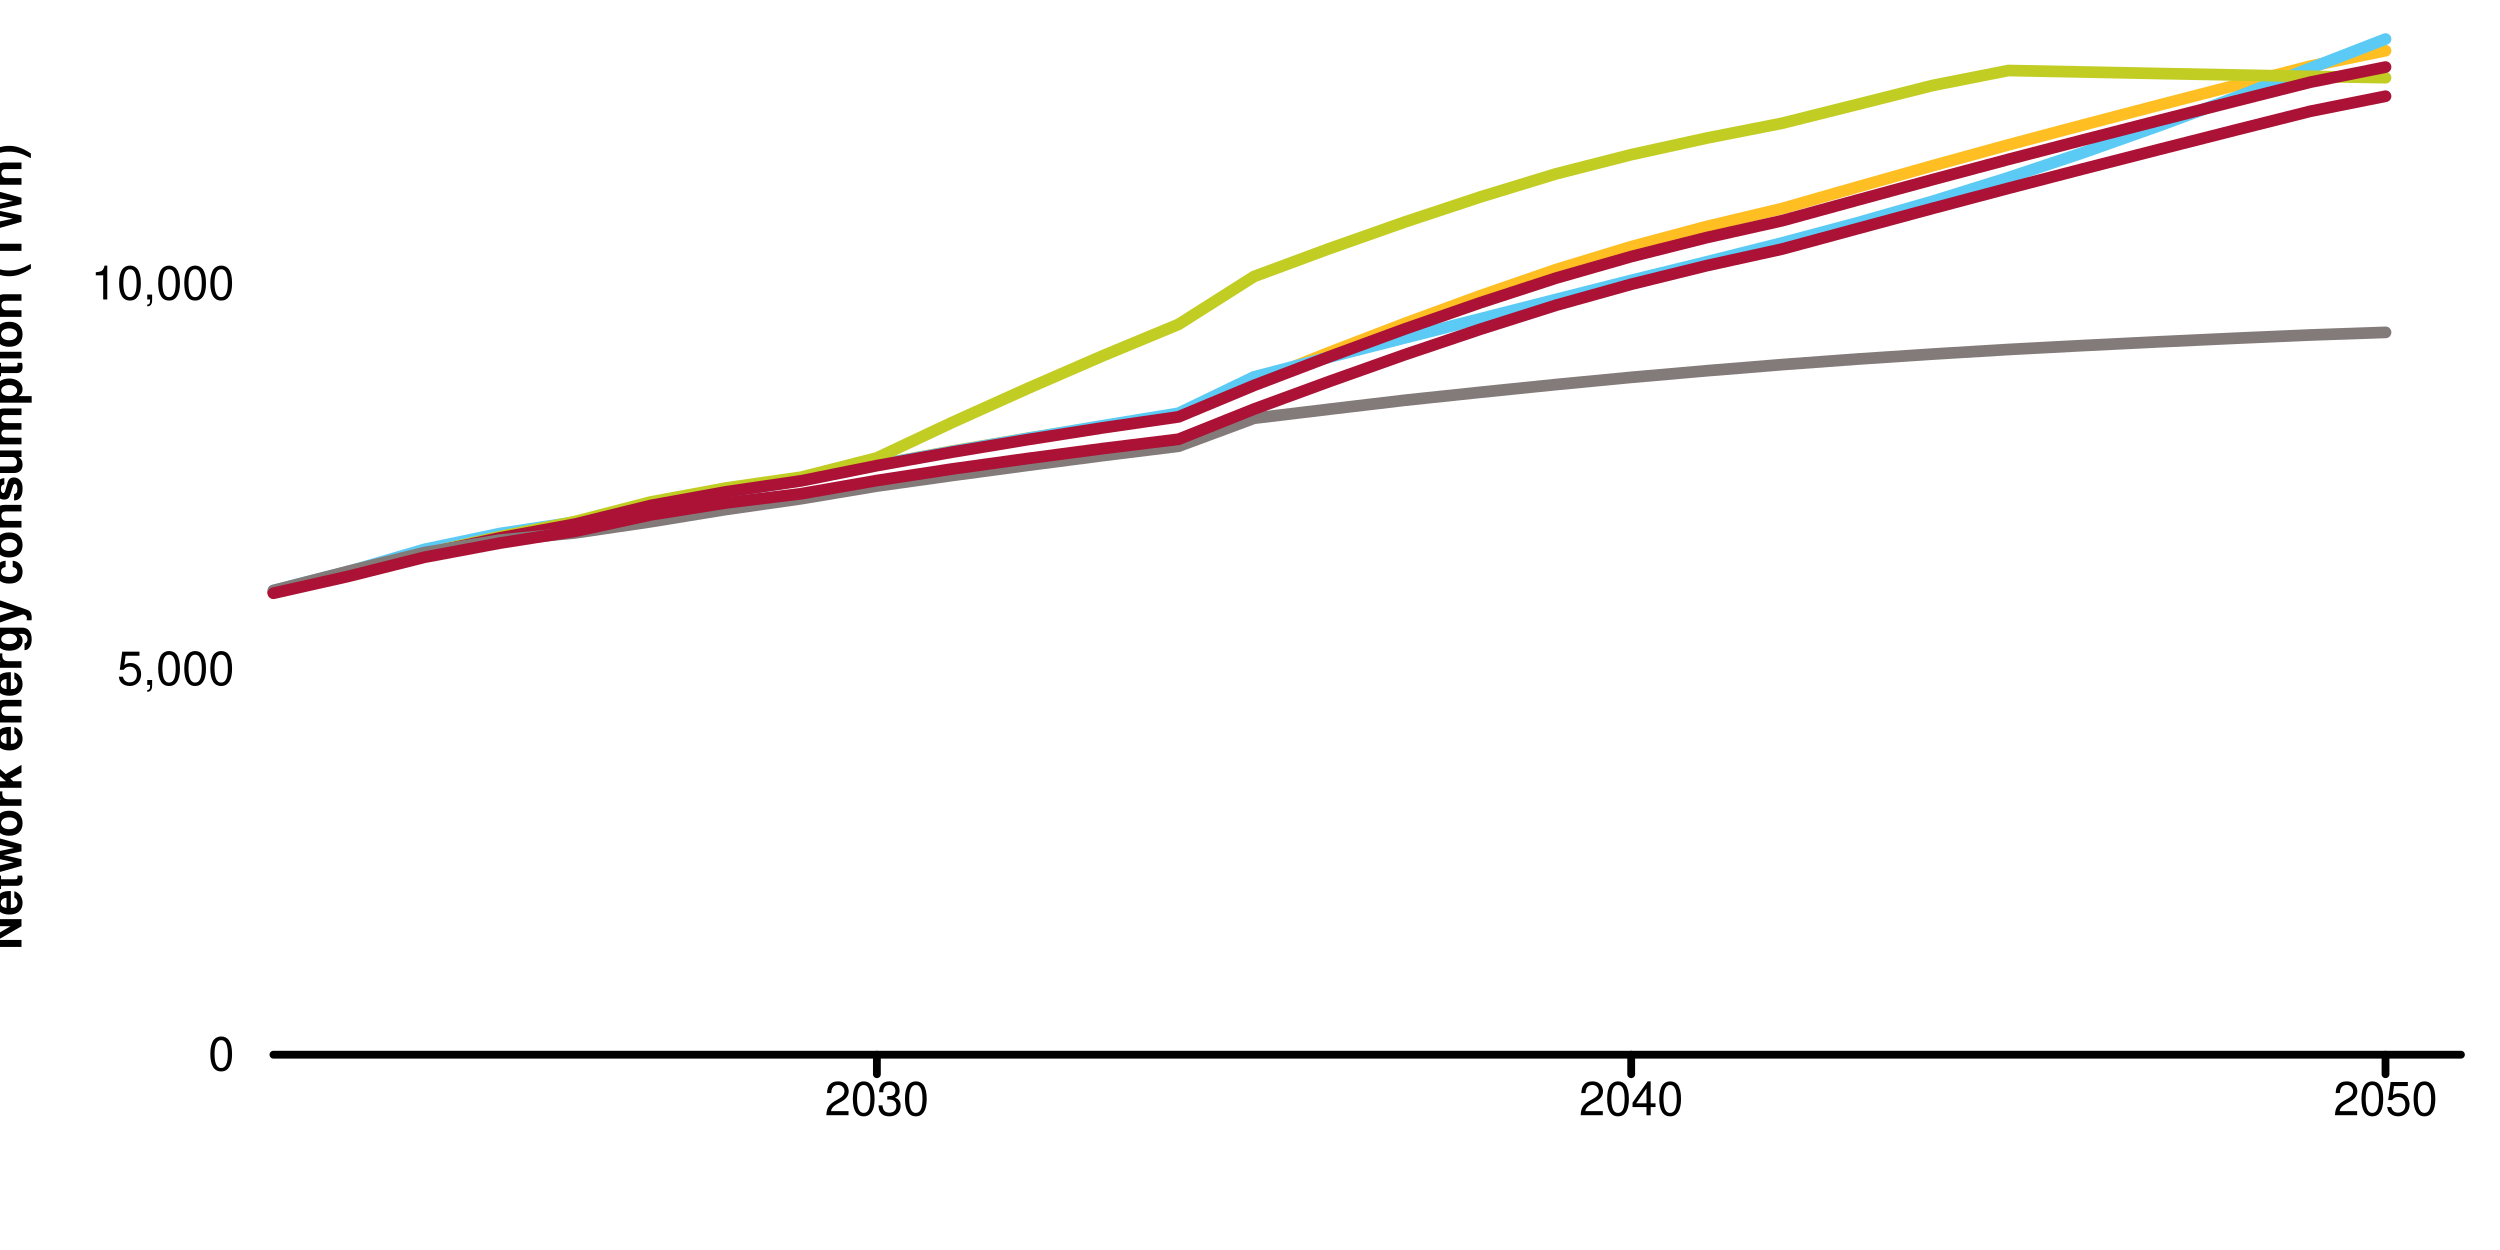
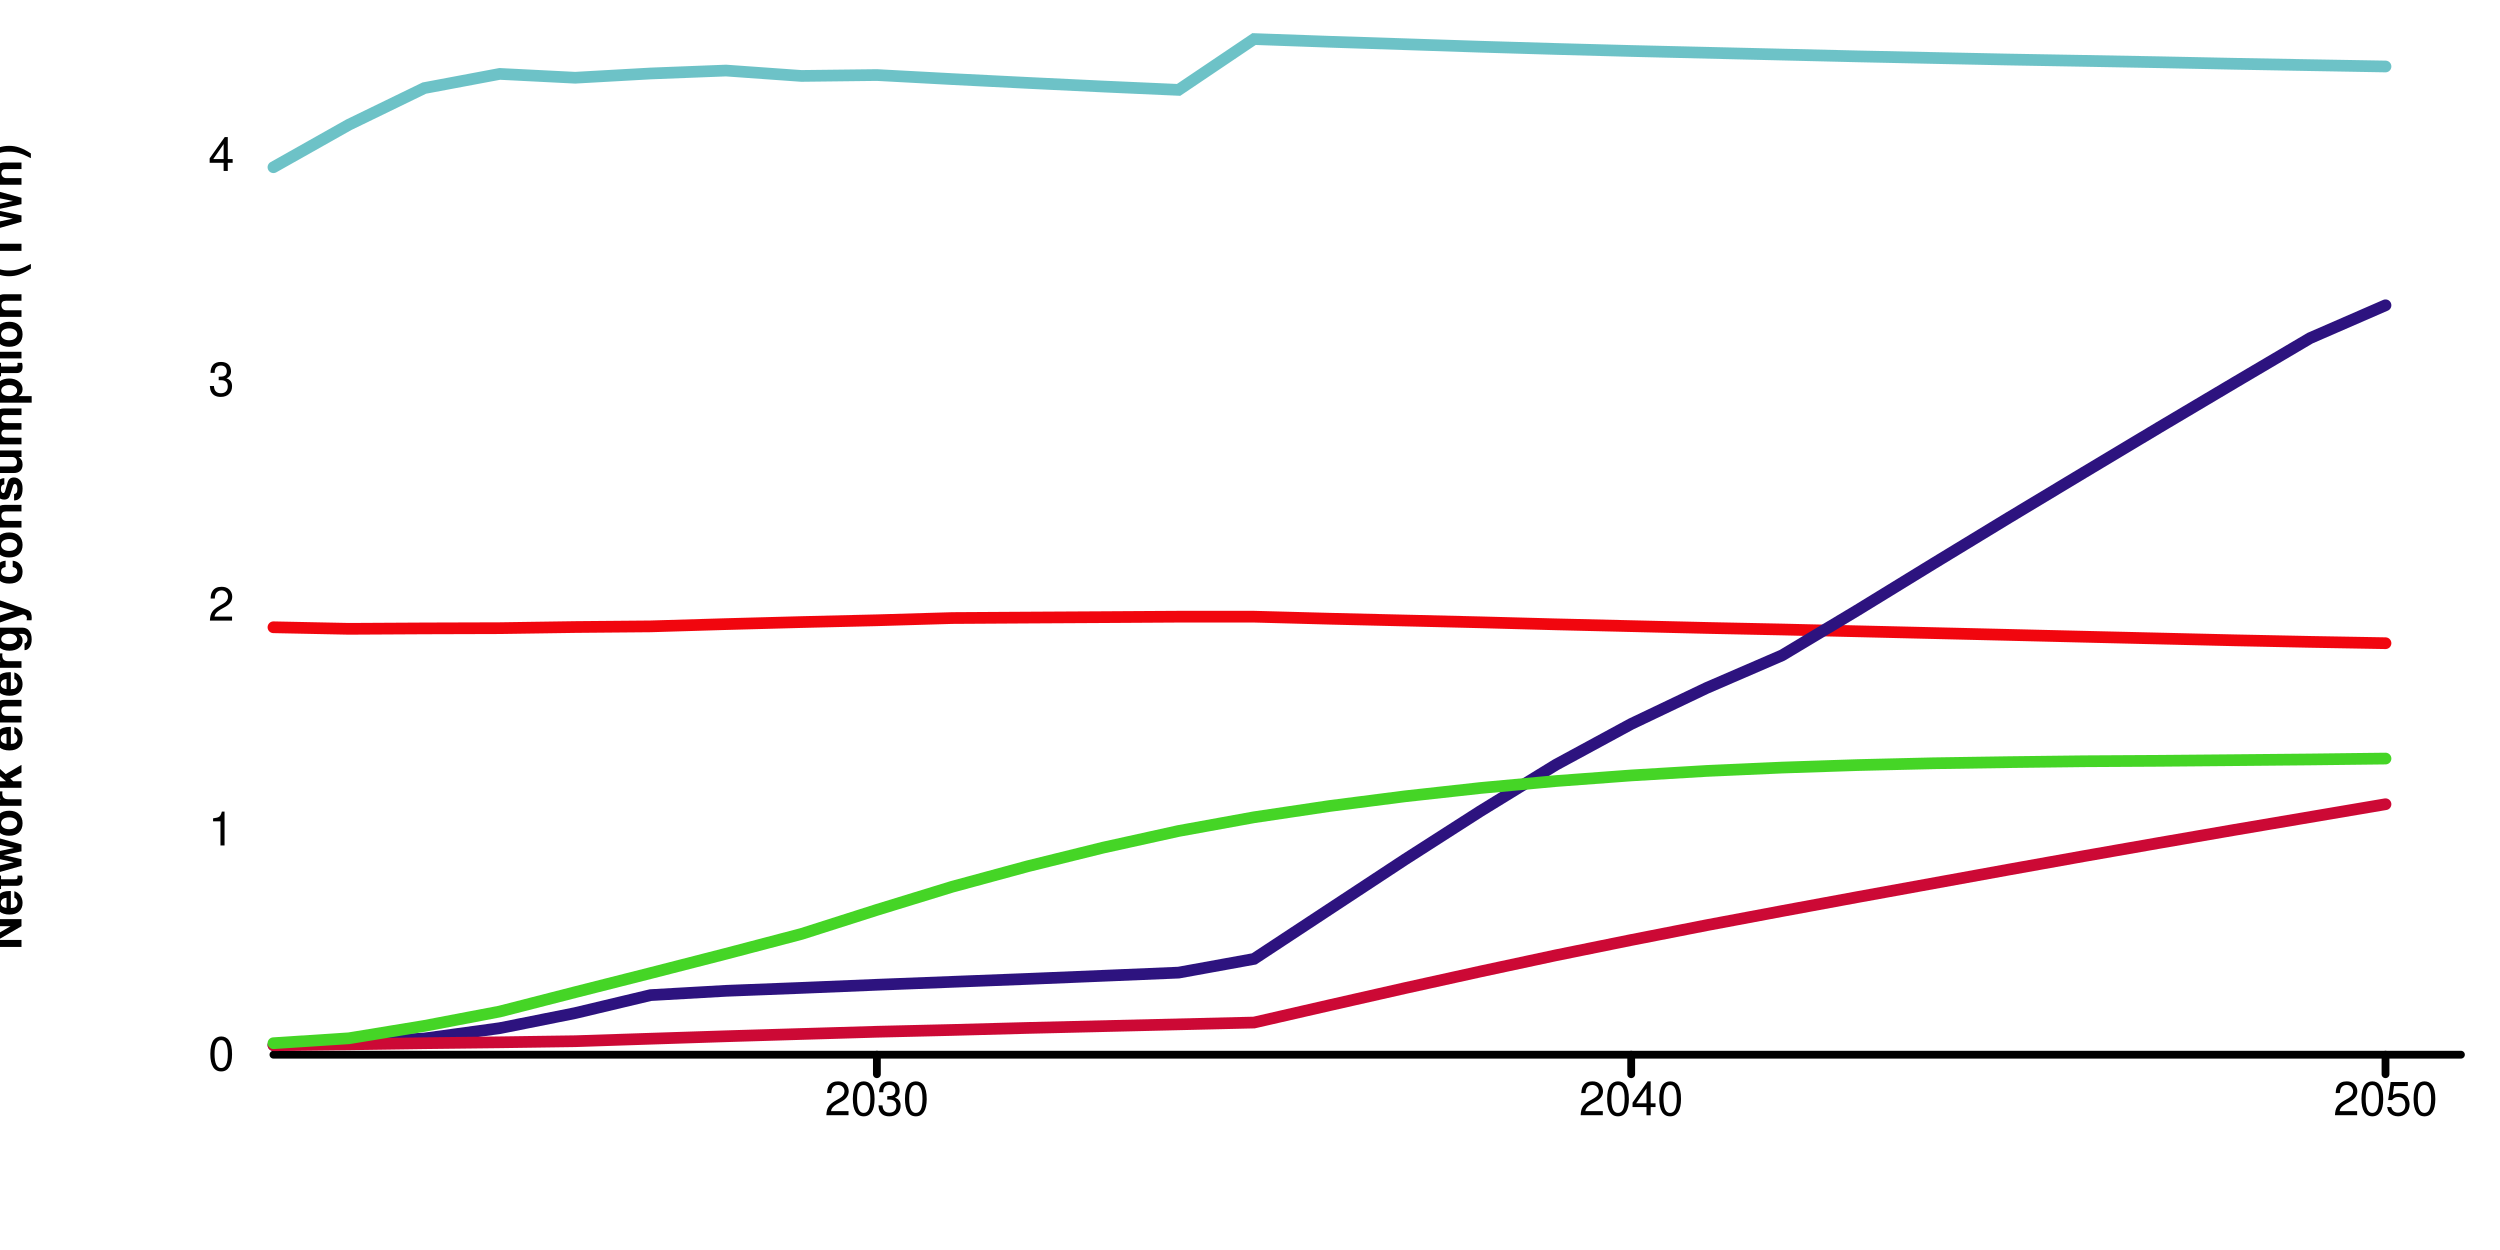
<svg xmlns="http://www.w3.org/2000/svg" width="640" height="320" viewBox="0 0 640 320" style="overflow:display" preserveAspectRatio="xMinYMin meet" overflow="visible">
  <defs>
    <style>
	.data-series path.line { fill-opacity: 0; }
	.data-series path.line.dotted { stroke-dasharray: 12 20 }
	.data-series circle { display: none; }
	.data-series:hover path.line, .data-series.on path.line { stroke-width: 5; }
	.data-series:hover circle, .data-series.on circle { display: inline; }
	.data-series circle:hover, .data-series circle.on { r: 6px!important; fill: black; }
	.grid { font-family: "Helvetica Neue",Helvetica,Arial,"Lucida Grande",sans-serif; }
	.grid line { stroke: rgb(0,0,0); stroke-width: 2; stroke-linecap: round; }
	.grid.grid-x text { text-anchor: middle; dominant-baseline: hanging; transform: translateY(10px); }
	.grid.grid-y text { text-anchor: end; dominant-baseline: middle; transform: translateX(-10px); }
	</style>
  </defs>
  <g class="grid grid-y">
    <line x1="70" y1="270" x2="630" y2="270" data-left="70" />
    <text x="70" y="270" text-anchor="end">0</text>
-     <text x="70" y="171.33" text-anchor="end">5,000</text>
-     <text x="70" y="72.659" text-anchor="end">10,000</text>
+     <text x="70" y="212.44" text-anchor="end">1</text>
+     <text x="70" y="154.879" text-anchor="end">2</text>
+     <text x="70" y="97.319" text-anchor="end">3</text>
+     <text x="70" y="39.759" text-anchor="end">4</text>
    <text style="text-anchor:middle;dominant-baseline:hanging;font-weight:bold;transform: translateY(140px) rotate(-90deg);">Network energy consumption (TWh)</text>
  </g>
  <g class="grid grid-x">
    <line class="tick" x1="224.483" y1="270" x2="224.483" y2="275" />
    <text x="224.483" y="270" text-anchor="middle">2030</text>
    <line class="tick" x1="417.586" y1="270" x2="417.586" y2="275" />
    <text x="417.586" y="270" text-anchor="middle">2040</text>
    <line class="tick" x1="610.69" y1="270" x2="610.69" y2="275" />
    <text x="610.69" y="270" text-anchor="middle">2050</text>
    <text style="text-anchor:middle;dominant-baseline:hanging;font-weight:bold;transform: translateY(140px) rotate(-90deg);" />
  </g>
-   <g data-scenario="consumer-transformation" class="data-series">
-     <path d="M 70.00,151.68L 89.31,147.02L 108.62,141.74L 127.93,137.55L 147.24,134.00L 166.55,129.29L 185.86,125.75L 205.17,122.95L 224.48,119.02L 243.79,115.46L 263.10,112.20L 282.41,109.11L 301.72,106.16L 321.03,97.88L 340.34,90.21L 359.66,82.78L 378.97,75.70L 398.28,69.03L 417.59,63.14L 436.90,57.98L 456.21,53.38L 475.52,47.86L 494.83,42.40L 514.14,37.08L 533.45,31.95L 552.76,26.89L 572.07,21.90L 591.38,16.94L 610.69,12.98" id="Consumer Transformation" class="line" stroke="#FFBF22" stroke-width="3" stroke-linecap="round" />
-     <circle cx="70.00" cy="151.68" data-y="5995.712559" data-x="2022" r="4" fill="#FFBF22" />
-     <circle cx="89.31" cy="147.02" data-y="6231.897847" data-x="2023" r="4" fill="#FFBF22" />
-     <circle cx="108.62" cy="141.74" data-y="6499.512521" data-x="2024" r="4" fill="#FFBF22" />
-     <circle cx="127.93" cy="137.55" data-y="6711.526093" data-x="2025" r="4" fill="#FFBF22" />
-     <circle cx="147.24" cy="134.00" data-y="6891.562474" data-x="2026" r="4" fill="#FFBF22" />
-     <circle cx="166.55" cy="129.29" data-y="7130.193904" data-x="2027" r="4" fill="#FFBF22" />
-     <circle cx="185.86" cy="125.75" data-y="7309.759074" data-x="2028" r="4" fill="#FFBF22" />
-     <circle cx="205.17" cy="122.95" data-y="7451.406292" data-x="2029" r="4" fill="#FFBF22" />
-     <circle cx="224.48" cy="119.02" data-y="7650.910626" data-x="2030" r="4" fill="#FFBF22" />
-     <circle cx="243.79" cy="115.46" data-y="7831.09897" data-x="2031" r="4" fill="#FFBF22" />
-     <circle cx="263.10" cy="112.20" data-y="7996.184655" data-x="2032" r="4" fill="#FFBF22" />
-     <circle cx="282.41" cy="109.11" data-y="8153.15143" data-x="2033" r="4" fill="#FFBF22" />
-     <circle cx="301.72" cy="106.16" data-y="8302.381687" data-x="2034" r="4" fill="#FFBF22" />
-     <circle cx="321.03" cy="97.88" data-y="8722.192824" data-x="2035" r="4" fill="#FFBF22" />
-     <circle cx="340.34" cy="90.21" data-y="9110.719048" data-x="2036" r="4" fill="#FFBF22" />
-     <circle cx="359.66" cy="82.78" data-y="9487.388771" data-x="2037" r="4" fill="#FFBF22" />
-     <circle cx="378.97" cy="75.70" data-y="9845.89915" data-x="2038" r="4" fill="#FFBF22" />
-     <circle cx="398.28" cy="69.03" data-y="10183.8288" data-x="2039" r="4" fill="#FFBF22" />
-     <circle cx="417.59" cy="63.14" data-y="10482.25698" data-x="2040" r="4" fill="#FFBF22" />
-     <circle cx="436.90" cy="57.98" data-y="10744.06309" data-x="2041" r="4" fill="#FFBF22" />
-     <circle cx="456.21" cy="53.38" data-y="10977.08038" data-x="2042" r="4" fill="#FFBF22" />
-     <circle cx="475.52" cy="47.86" data-y="11256.77734" data-x="2043" r="4" fill="#FFBF22" />
-     <circle cx="494.83" cy="42.40" data-y="11533.48964" data-x="2044" r="4" fill="#FFBF22" />
-     <circle cx="514.14" cy="37.08" data-y="11803.1248" data-x="2045" r="4" fill="#FFBF22" />
-     <circle cx="533.45" cy="31.95" data-y="12063.01837" data-x="2046" r="4" fill="#FFBF22" />
-     <circle cx="552.76" cy="26.89" data-y="12319.05521" data-x="2047" r="4" fill="#FFBF22" />
-     <circle cx="572.07" cy="21.90" data-y="12572.39372" data-x="2048" r="4" fill="#FFBF22" />
-     <circle cx="591.38" cy="16.94" data-y="12823.54179" data-x="2049" r="4" fill="#FFBF22" />
-     <circle cx="610.69" cy="12.98" data-y="13024.31081" data-x="2050" r="4" fill="#FFBF22" />
+   <g data-scenario="domestic" class="data-series">
+     <path d="M 70.00,160.58L 89.31,160.98L 108.62,160.87L 127.93,160.81L 147.24,160.52L 166.55,160.35L 185.86,159.77L 205.17,159.25L 224.48,158.79L 243.79,158.22L 263.10,158.10L 282.41,157.99L 301.72,157.87L 321.03,157.87L 340.34,158.39L 359.66,158.85L 378.97,159.31L 398.28,159.83L 417.59,160.29L 436.90,160.75L 456.21,161.15L 475.52,161.61L 494.83,162.07L 514.14,162.53L 533.45,163.00L 552.76,163.46L 572.07,163.92L 591.38,164.32L 610.69,164.66" id="Domestic" class="line" stroke="#F1060E" stroke-width="3" stroke-linecap="round" />
+     <circle cx="70.00" cy="160.58" data-y="1.901" data-x="2022" r="4" fill="#F1060E" />
+     <circle cx="89.31" cy="160.98" data-y="1.894" data-x="2023" r="4" fill="#F1060E" />
+     <circle cx="108.62" cy="160.87" data-y="1.896" data-x="2024" r="4" fill="#F1060E" />
+     <circle cx="127.93" cy="160.81" data-y="1.897" data-x="2025" r="4" fill="#F1060E" />
+     <circle cx="147.24" cy="160.52" data-y="1.902" data-x="2026" r="4" fill="#F1060E" />
+     <circle cx="166.55" cy="160.35" data-y="1.905" data-x="2027" r="4" fill="#F1060E" />
+     <circle cx="185.86" cy="159.77" data-y="1.915" data-x="2028" r="4" fill="#F1060E" />
+     <circle cx="205.17" cy="159.25" data-y="1.924" data-x="2029" r="4" fill="#F1060E" />
+     <circle cx="224.48" cy="158.79" data-y="1.932" data-x="2030" r="4" fill="#F1060E" />
+     <circle cx="243.79" cy="158.22" data-y="1.942" data-x="2031" r="4" fill="#F1060E" />
+     <circle cx="263.10" cy="158.10" data-y="1.944" data-x="2032" r="4" fill="#F1060E" />
+     <circle cx="282.41" cy="157.99" data-y="1.946" data-x="2033" r="4" fill="#F1060E" />
+     <circle cx="301.72" cy="157.87" data-y="1.948" data-x="2034" r="4" fill="#F1060E" />
+     <circle cx="321.03" cy="157.87" data-y="1.948" data-x="2035" r="4" fill="#F1060E" />
+     <circle cx="340.34" cy="158.39" data-y="1.939" data-x="2036" r="4" fill="#F1060E" />
+     <circle cx="359.66" cy="158.85" data-y="1.931" data-x="2037" r="4" fill="#F1060E" />
+     <circle cx="378.97" cy="159.31" data-y="1.923" data-x="2038" r="4" fill="#F1060E" />
+     <circle cx="398.28" cy="159.83" data-y="1.914" data-x="2039" r="4" fill="#F1060E" />
+     <circle cx="417.59" cy="160.29" data-y="1.906" data-x="2040" r="4" fill="#F1060E" />
+     <circle cx="436.90" cy="160.75" data-y="1.898" data-x="2041" r="4" fill="#F1060E" />
+     <circle cx="456.21" cy="161.15" data-y="1.891" data-x="2042" r="4" fill="#F1060E" />
+     <circle cx="475.52" cy="161.61" data-y="1.883" data-x="2043" r="4" fill="#F1060E" />
+     <circle cx="494.83" cy="162.07" data-y="1.875" data-x="2044" r="4" fill="#F1060E" />
+     <circle cx="514.14" cy="162.53" data-y="1.867" data-x="2045" r="4" fill="#F1060E" />
+     <circle cx="533.45" cy="163.00" data-y="1.859" data-x="2046" r="4" fill="#F1060E" />
+     <circle cx="552.76" cy="163.46" data-y="1.851" data-x="2047" r="4" fill="#F1060E" />
+     <circle cx="572.07" cy="163.92" data-y="1.843" data-x="2048" r="4" fill="#F1060E" />
+     <circle cx="591.38" cy="164.32" data-y="1.836" data-x="2049" r="4" fill="#F1060E" />
+     <circle cx="610.69" cy="164.66" data-y="1.830" data-x="2050" r="4" fill="#F1060E" />
  </g>
-   <g data-scenario="system-transformation" class="data-series">
-     <path d="M 70.00,151.17L 89.31,146.29L 108.62,140.64L 127.93,136.58L 147.24,133.64L 166.55,129.81L 185.86,126.07L 205.17,122.93L 224.48,119.02L 243.79,115.55L 263.10,112.21L 282.41,108.96L 301.72,105.78L 321.03,96.48L 340.34,91.42L 359.66,86.49L 378.97,81.59L 398.28,76.66L 417.59,71.77L 436.90,67.03L 456.21,62.18L 475.52,57.03L 494.83,51.50L 514.14,45.48L 533.45,39.02L 552.76,32.18L 572.07,25.02L 591.38,17.48L 610.69,10.00" id="System Transformation" class="line" stroke="#5BCBF5" stroke-width="3" stroke-linecap="round" />
-     <circle cx="70.00" cy="151.17" data-y="6021.497055" data-x="2022" r="4" fill="#5BCBF5" />
-     <circle cx="89.31" cy="146.29" data-y="6268.849153" data-x="2023" r="4" fill="#5BCBF5" />
-     <circle cx="108.62" cy="140.64" data-y="6555.100224" data-x="2024" r="4" fill="#5BCBF5" />
-     <circle cx="127.93" cy="136.58" data-y="6760.646909" data-x="2025" r="4" fill="#5BCBF5" />
-     <circle cx="147.24" cy="133.64" data-y="6909.930106" data-x="2026" r="4" fill="#5BCBF5" />
-     <circle cx="166.55" cy="129.81" data-y="7103.895986" data-x="2027" r="4" fill="#5BCBF5" />
-     <circle cx="185.86" cy="126.07" data-y="7293.259839" data-x="2028" r="4" fill="#5BCBF5" />
-     <circle cx="205.17" cy="122.93" data-y="7452.669477" data-x="2029" r="4" fill="#5BCBF5" />
-     <circle cx="224.48" cy="119.02" data-y="7650.820764" data-x="2030" r="4" fill="#5BCBF5" />
-     <circle cx="243.79" cy="115.55" data-y="7826.761395" data-x="2031" r="4" fill="#5BCBF5" />
-     <circle cx="263.10" cy="112.21" data-y="7995.787189" data-x="2032" r="4" fill="#5BCBF5" />
-     <circle cx="282.41" cy="108.96" data-y="8160.513242" data-x="2033" r="4" fill="#5BCBF5" />
-     <circle cx="301.72" cy="105.78" data-y="8321.669756" data-x="2034" r="4" fill="#5BCBF5" />
-     <circle cx="321.03" cy="96.48" data-y="8792.788657" data-x="2035" r="4" fill="#5BCBF5" />
-     <circle cx="340.34" cy="91.42" data-y="9049.113617" data-x="2036" r="4" fill="#5BCBF5" />
-     <circle cx="359.66" cy="86.49" data-y="9299.074447" data-x="2037" r="4" fill="#5BCBF5" />
-     <circle cx="378.97" cy="81.59" data-y="9547.625773" data-x="2038" r="4" fill="#5BCBF5" />
-     <circle cx="398.28" cy="76.66" data-y="9797.27353" data-x="2039" r="4" fill="#5BCBF5" />
-     <circle cx="417.59" cy="71.77" data-y="10044.95934" data-x="2040" r="4" fill="#5BCBF5" />
-     <circle cx="436.90" cy="67.03" data-y="10285.23721" data-x="2041" r="4" fill="#5BCBF5" />
-     <circle cx="456.21" cy="62.18" data-y="10531.18934" data-x="2042" r="4" fill="#5BCBF5" />
-     <circle cx="475.52" cy="57.03" data-y="10791.74396" data-x="2043" r="4" fill="#5BCBF5" />
-     <circle cx="494.83" cy="51.50" data-y="11072.05218" data-x="2044" r="4" fill="#5BCBF5" />
-     <circle cx="514.14" cy="45.48" data-y="11377.46327" data-x="2045" r="4" fill="#5BCBF5" />
-     <circle cx="533.45" cy="39.02" data-y="11704.49413" data-x="2046" r="4" fill="#5BCBF5" />
-     <circle cx="552.76" cy="32.18" data-y="12051.0731" data-x="2047" r="4" fill="#5BCBF5" />
-     <circle cx="572.07" cy="25.02" data-y="12414.03982" data-x="2048" r="4" fill="#5BCBF5" />
-     <circle cx="591.38" cy="17.48" data-y="12796.33046" data-x="2049" r="4" fill="#5BCBF5" />
-     <circle cx="610.69" cy="10.00" data-y="13175.17392" data-x="2050" r="4" fill="#5BCBF5" />
+   <g data-scenario="i-and-c" class="data-series">
+     <path d="M 70.00,42.81L 89.31,31.93L 108.62,22.55L 127.93,18.92L 147.24,19.90L 166.55,18.81L 185.86,18.06L 205.17,19.44L 224.48,19.21L 243.79,20.25L 263.10,21.22L 282.41,22.15L 301.72,23.01L 321.03,10.00L 340.34,10.69L 359.66,11.32L 378.97,11.96L 398.28,12.53L 417.59,13.05L 436.90,13.51L 456.21,13.97L 475.52,14.43L 494.83,14.84L 514.14,15.24L 533.45,15.58L 552.76,15.93L 572.07,16.33L 591.38,16.68L 610.69,17.02" id="I &amp; C" class="line" stroke="#6DC2C7" stroke-width="3" stroke-linecap="round" />
+     <circle cx="70.00" cy="42.81" data-y="3.947" data-x="2022" r="4" fill="#6DC2C7" />
+     <circle cx="89.31" cy="31.93" data-y="4.136" data-x="2023" r="4" fill="#6DC2C7" />
+     <circle cx="108.62" cy="22.55" data-y="4.299" data-x="2024" r="4" fill="#6DC2C7" />
+     <circle cx="127.93" cy="18.92" data-y="4.362" data-x="2025" r="4" fill="#6DC2C7" />
+     <circle cx="147.24" cy="19.90" data-y="4.345" data-x="2026" r="4" fill="#6DC2C7" />
+     <circle cx="166.55" cy="18.81" data-y="4.364" data-x="2027" r="4" fill="#6DC2C7" />
+     <circle cx="185.86" cy="18.06" data-y="4.377" data-x="2028" r="4" fill="#6DC2C7" />
+     <circle cx="205.17" cy="19.44" data-y="4.353" data-x="2029" r="4" fill="#6DC2C7" />
+     <circle cx="224.48" cy="19.21" data-y="4.357" data-x="2030" r="4" fill="#6DC2C7" />
+     <circle cx="243.79" cy="20.25" data-y="4.339" data-x="2031" r="4" fill="#6DC2C7" />
+     <circle cx="263.10" cy="21.22" data-y="4.322" data-x="2032" r="4" fill="#6DC2C7" />
+     <circle cx="282.41" cy="22.15" data-y="4.306" data-x="2033" r="4" fill="#6DC2C7" />
+     <circle cx="301.72" cy="23.01" data-y="4.291" data-x="2034" r="4" fill="#6DC2C7" />
+     <circle cx="321.03" cy="10.00" data-y="4.517" data-x="2035" r="4" fill="#6DC2C7" />
+     <circle cx="340.34" cy="10.69" data-y="4.505" data-x="2036" r="4" fill="#6DC2C7" />
+     <circle cx="359.66" cy="11.32" data-y="4.494" data-x="2037" r="4" fill="#6DC2C7" />
+     <circle cx="378.97" cy="11.96" data-y="4.483" data-x="2038" r="4" fill="#6DC2C7" />
+     <circle cx="398.28" cy="12.53" data-y="4.473" data-x="2039" r="4" fill="#6DC2C7" />
+     <circle cx="417.59" cy="13.05" data-y="4.464" data-x="2040" r="4" fill="#6DC2C7" />
+     <circle cx="436.90" cy="13.51" data-y="4.456" data-x="2041" r="4" fill="#6DC2C7" />
+     <circle cx="456.21" cy="13.97" data-y="4.448" data-x="2042" r="4" fill="#6DC2C7" />
+     <circle cx="475.52" cy="14.43" data-y="4.440" data-x="2043" r="4" fill="#6DC2C7" />
+     <circle cx="494.83" cy="14.84" data-y="4.433" data-x="2044" r="4" fill="#6DC2C7" />
+     <circle cx="514.14" cy="15.24" data-y="4.426" data-x="2045" r="4" fill="#6DC2C7" />
+     <circle cx="533.45" cy="15.58" data-y="4.420" data-x="2046" r="4" fill="#6DC2C7" />
+     <circle cx="552.76" cy="15.93" data-y="4.414" data-x="2047" r="4" fill="#6DC2C7" />
+     <circle cx="572.07" cy="16.33" data-y="4.407" data-x="2048" r="4" fill="#6DC2C7" />
+     <circle cx="591.38" cy="16.68" data-y="4.401" data-x="2049" r="4" fill="#6DC2C7" />
+     <circle cx="610.69" cy="17.02" data-y="4.395" data-x="2050" r="4" fill="#6DC2C7" />
  </g>
-   <g data-scenario="leading-the-way" class="data-series">
-     <path d="M 70.00,151.68L 89.31,147.04L 108.62,141.75L 127.93,137.38L 147.24,133.50L 166.55,128.51L 185.86,124.92L 205.17,122.14L 224.48,117.22L 243.79,108.13L 263.10,99.43L 282.41,91.04L 301.72,83.03L 321.03,70.78L 340.34,63.63L 359.66,56.82L 378.97,50.42L 398.28,44.52L 417.59,39.59L 436.90,35.35L 456.21,31.55L 475.52,26.72L 494.83,21.86L 514.14,18.05L 533.45,18.43L 552.76,18.82L 572.07,19.19L 591.38,19.55L 610.69,19.89" id="Leading The Way" class="line" stroke="#C2CD23" stroke-width="3" stroke-linecap="round" />
-     <circle cx="70.00" cy="151.68" data-y="5995.712559" data-x="2022" r="4" fill="#C2CD23" />
-     <circle cx="89.31" cy="147.04" data-y="6231.096783" data-x="2023" r="4" fill="#C2CD23" />
-     <circle cx="108.62" cy="141.75" data-y="6498.81177" data-x="2024" r="4" fill="#C2CD23" />
-     <circle cx="127.93" cy="137.38" data-y="6720.34205" data-x="2025" r="4" fill="#C2CD23" />
-     <circle cx="147.24" cy="133.50" data-y="6916.798092" data-x="2026" r="4" fill="#C2CD23" />
-     <circle cx="166.55" cy="128.51" data-y="7169.978353" data-x="2027" r="4" fill="#C2CD23" />
-     <circle cx="185.86" cy="124.92" data-y="7351.555524" data-x="2028" r="4" fill="#C2CD23" />
-     <circle cx="205.17" cy="122.14" data-y="7492.840604" data-x="2029" r="4" fill="#C2CD23" />
-     <circle cx="224.48" cy="117.22" data-y="7742.013068" data-x="2030" r="4" fill="#C2CD23" />
-     <circle cx="243.79" cy="108.13" data-y="8202.527517" data-x="2031" r="4" fill="#C2CD23" />
-     <circle cx="263.10" cy="99.43" data-y="8643.329692" data-x="2032" r="4" fill="#C2CD23" />
-     <circle cx="282.41" cy="91.04" data-y="9068.461146" data-x="2033" r="4" fill="#C2CD23" />
-     <circle cx="301.72" cy="83.03" data-y="9474.334362" data-x="2034" r="4" fill="#C2CD23" />
-     <circle cx="321.03" cy="70.78" data-y="10095.41165" data-x="2035" r="4" fill="#C2CD23" />
-     <circle cx="340.34" cy="63.63" data-y="10457.55682" data-x="2036" r="4" fill="#C2CD23" />
-     <circle cx="359.66" cy="56.82" data-y="10802.83569" data-x="2037" r="4" fill="#C2CD23" />
-     <circle cx="378.97" cy="50.42" data-y="11126.72912" data-x="2038" r="4" fill="#C2CD23" />
-     <circle cx="398.28" cy="44.52" data-y="11425.72523" data-x="2039" r="4" fill="#C2CD23" />
-     <circle cx="417.59" cy="39.59" data-y="11675.73164" data-x="2040" r="4" fill="#C2CD23" />
-     <circle cx="436.90" cy="35.35" data-y="11890.77339" data-x="2041" r="4" fill="#C2CD23" />
-     <circle cx="456.21" cy="31.55" data-y="12083.31242" data-x="2042" r="4" fill="#C2CD23" />
-     <circle cx="475.52" cy="26.72" data-y="12327.86568" data-x="2043" r="4" fill="#C2CD23" />
-     <circle cx="494.83" cy="21.86" data-y="12574.18742" data-x="2044" r="4" fill="#C2CD23" />
-     <circle cx="514.14" cy="18.05" data-y="12767.05758" data-x="2045" r="4" fill="#C2CD23" />
-     <circle cx="533.45" cy="18.43" data-y="12747.90383" data-x="2046" r="4" fill="#C2CD23" />
-     <circle cx="552.76" cy="18.82" data-y="12728.43257" data-x="2047" r="4" fill="#C2CD23" />
-     <circle cx="572.07" cy="19.19" data-y="12709.65617" data-x="2048" r="4" fill="#C2CD23" />
-     <circle cx="591.38" cy="19.55" data-y="12691.29411" data-x="2049" r="4" fill="#C2CD23" />
-     <circle cx="610.69" cy="19.89" data-y="12673.99236" data-x="2050" r="4" fill="#C2CD23" />
+   <g data-scenario="heat-pumps---domestic" class="data-series">
+     <path d="M 70.00,267.52L 89.31,266.95L 108.62,265.86L 127.93,263.21L 147.24,259.35L 166.55,254.75L 185.86,253.65L 205.17,252.90L 224.48,252.10L 243.79,251.35L 263.10,250.60L 282.41,249.80L 301.72,248.99L 321.03,245.48L 340.34,232.76L 359.66,220.04L 378.97,207.66L 398.28,195.80L 417.59,185.33L 436.90,176.12L 456.21,167.77L 475.52,156.20L 494.83,144.35L 514.14,132.60L 533.45,120.98L 552.76,109.41L 572.07,97.95L 591.38,86.56L 610.69,78.15" id="Heat pumps - domestic" class="line" stroke="#2D137F" stroke-width="3" stroke-linecap="round" />
+     <circle cx="70.00" cy="267.52" data-y="0.043" data-x="2022" r="4" fill="#2D137F" />
+     <circle cx="89.31" cy="266.95" data-y="0.053" data-x="2023" r="4" fill="#2D137F" />
+     <circle cx="108.62" cy="265.86" data-y="0.072" data-x="2024" r="4" fill="#2D137F" />
+     <circle cx="127.93" cy="263.21" data-y="0.118" data-x="2025" r="4" fill="#2D137F" />
+     <circle cx="147.24" cy="259.35" data-y="0.185" data-x="2026" r="4" fill="#2D137F" />
+     <circle cx="166.55" cy="254.75" data-y="0.265" data-x="2027" r="4" fill="#2D137F" />
+     <circle cx="185.86" cy="253.65" data-y="0.284" data-x="2028" r="4" fill="#2D137F" />
+     <circle cx="205.17" cy="252.90" data-y="0.297" data-x="2029" r="4" fill="#2D137F" />
+     <circle cx="224.48" cy="252.10" data-y="0.311" data-x="2030" r="4" fill="#2D137F" />
+     <circle cx="243.79" cy="251.35" data-y="0.324" data-x="2031" r="4" fill="#2D137F" />
+     <circle cx="263.10" cy="250.60" data-y="0.337" data-x="2032" r="4" fill="#2D137F" />
+     <circle cx="282.41" cy="249.80" data-y="0.351" data-x="2033" r="4" fill="#2D137F" />
+     <circle cx="301.72" cy="248.99" data-y="0.365" data-x="2034" r="4" fill="#2D137F" />
+     <circle cx="321.03" cy="245.48" data-y="0.426" data-x="2035" r="4" fill="#2D137F" />
+     <circle cx="340.34" cy="232.76" data-y="0.647" data-x="2036" r="4" fill="#2D137F" />
+     <circle cx="359.66" cy="220.04" data-y="0.868" data-x="2037" r="4" fill="#2D137F" />
+     <circle cx="378.97" cy="207.66" data-y="1.083" data-x="2038" r="4" fill="#2D137F" />
+     <circle cx="398.28" cy="195.80" data-y="1.289" data-x="2039" r="4" fill="#2D137F" />
+     <circle cx="417.59" cy="185.33" data-y="1.471" data-x="2040" r="4" fill="#2D137F" />
+     <circle cx="436.90" cy="176.12" data-y="1.631" data-x="2041" r="4" fill="#2D137F" />
+     <circle cx="456.21" cy="167.77" data-y="1.776" data-x="2042" r="4" fill="#2D137F" />
+     <circle cx="475.52" cy="156.20" data-y="1.977" data-x="2043" r="4" fill="#2D137F" />
+     <circle cx="494.83" cy="144.35" data-y="2.183" data-x="2044" r="4" fill="#2D137F" />
+     <circle cx="514.14" cy="132.60" data-y="2.387" data-x="2045" r="4" fill="#2D137F" />
+     <circle cx="533.45" cy="120.98" data-y="2.589" data-x="2046" r="4" fill="#2D137F" />
+     <circle cx="552.76" cy="109.41" data-y="2.790" data-x="2047" r="4" fill="#2D137F" />
+     <circle cx="572.07" cy="97.95" data-y="2.989" data-x="2048" r="4" fill="#2D137F" />
+     <circle cx="591.38" cy="86.56" data-y="3.187" data-x="2049" r="4" fill="#2D137F" />
+     <circle cx="610.69" cy="78.15" data-y="3.333" data-x="2050" r="4" fill="#2D137F" />
  </g>
-   <g data-scenario="planning-scenario" class="data-series">
-     <path d="M 70.00,151.68L 89.31,147.05L 108.62,141.82L 127.93,137.71L 147.24,134.16L 166.55,129.41L 185.86,125.90L 205.17,123.08L 224.48,119.20L 243.79,115.74L 263.10,112.54L 282.41,109.51L 301.72,106.71L 321.03,98.66L 340.34,91.30L 359.66,84.21L 378.97,77.50L 398.28,71.21L 417.59,65.68L 436.90,60.82L 456.21,56.50L 475.52,51.21L 494.83,45.96L 514.14,40.80L 533.45,35.79L 552.76,30.83L 572.07,25.92L 591.38,21.05L 610.69,17.17" id="NPg Best View (no TouT)" class="line" stroke="#ab1236" stroke-width="3" stroke-linecap="round" />
-     <circle cx="70.00" cy="151.68" data-y="5995.712559" data-x="2022" r="4" fill="#ab1236" />
-     <circle cx="89.31" cy="147.05" data-y="6230.403368" data-x="2023" r="4" fill="#ab1236" />
-     <circle cx="108.62" cy="141.82" data-y="6495.350229" data-x="2024" r="4" fill="#ab1236" />
-     <circle cx="127.93" cy="137.71" data-y="6703.510658" data-x="2025" r="4" fill="#ab1236" />
-     <circle cx="147.24" cy="134.16" data-y="6883.662883" data-x="2026" r="4" fill="#ab1236" />
-     <circle cx="166.55" cy="129.41" data-y="7124.200686" data-x="2027" r="4" fill="#ab1236" />
-     <circle cx="185.86" cy="125.90" data-y="7302.134749" data-x="2028" r="4" fill="#ab1236" />
-     <circle cx="205.17" cy="123.08" data-y="7444.882573" data-x="2029" r="4" fill="#ab1236" />
-     <circle cx="224.48" cy="119.20" data-y="7641.576486" data-x="2030" r="4" fill="#ab1236" />
-     <circle cx="243.79" cy="115.74" data-y="7817.181574" data-x="2031" r="4" fill="#ab1236" />
-     <circle cx="263.10" cy="112.54" data-y="7979.144442" data-x="2032" r="4" fill="#ab1236" />
-     <circle cx="282.41" cy="109.51" data-y="8132.433734" data-x="2033" r="4" fill="#ab1236" />
-     <circle cx="301.72" cy="106.71" data-y="8274.36738" data-x="2034" r="4" fill="#ab1236" />
-     <circle cx="321.03" cy="98.66" data-y="8682.406232" data-x="2035" r="4" fill="#ab1236" />
-     <circle cx="340.34" cy="91.30" data-y="9055.534501" data-x="2036" r="4" fill="#ab1236" />
-     <circle cx="359.66" cy="84.21" data-y="9414.896822" data-x="2037" r="4" fill="#ab1236" />
-     <circle cx="378.97" cy="77.50" data-y="9754.757657" data-x="2038" r="4" fill="#ab1236" />
-     <circle cx="398.28" cy="71.21" data-y="10073.51204" data-x="2039" r="4" fill="#ab1236" />
-     <circle cx="417.59" cy="65.68" data-y="10353.40721" data-x="2040" r="4" fill="#ab1236" />
-     <circle cx="436.90" cy="60.82" data-y="10599.83546" data-x="2041" r="4" fill="#ab1236" />
-     <circle cx="456.21" cy="56.50" data-y="10819.07917" data-x="2042" r="4" fill="#ab1236" />
-     <circle cx="475.52" cy="51.21" data-y="11086.85799" data-x="2043" r="4" fill="#ab1236" />
-     <circle cx="494.83" cy="45.96" data-y="11353.13069" data-x="2044" r="4" fill="#ab1236" />
-     <circle cx="514.14" cy="40.80" data-y="11614.21599" data-x="2045" r="4" fill="#ab1236" />
-     <circle cx="533.45" cy="35.79" data-y="11868.50096" data-x="2046" r="4" fill="#ab1236" />
-     <circle cx="552.76" cy="30.83" data-y="12119.52803" data-x="2047" r="4" fill="#ab1236" />
-     <circle cx="572.07" cy="25.92" data-y="12368.50272" data-x="2048" r="4" fill="#ab1236" />
-     <circle cx="591.38" cy="21.05" data-y="12615.28609" data-x="2049" r="4" fill="#ab1236" />
-     <circle cx="610.69" cy="17.17" data-y="12811.94753" data-x="2050" r="4" fill="#ab1236" />
+   <g data-scenario="heat-pumps---i-and-c" class="data-series">
+     <path d="M 70.00,267.58L 89.31,267.35L 108.62,267.06L 127.93,266.83L 147.24,266.55L 166.55,265.91L 185.86,265.28L 205.17,264.70L 224.48,264.13L 243.79,263.67L 263.10,263.15L 282.41,262.69L 301.72,262.23L 321.03,261.77L 340.34,257.34L 359.66,252.96L 378.97,248.70L 398.28,244.56L 417.59,240.64L 436.90,236.85L 456.21,233.22L 475.52,229.65L 494.83,226.14L 514.14,222.63L 533.45,219.17L 552.76,215.78L 572.07,212.44L 591.38,209.16L 610.69,205.88" id="Heat pumps - I &amp; C" class="line" stroke="#cc0935" stroke-width="3" stroke-linecap="round" />
+     <circle cx="70.00" cy="267.58" data-y="0.042" data-x="2022" r="4" fill="#cc0935" />
+     <circle cx="89.31" cy="267.35" data-y="0.046" data-x="2023" r="4" fill="#cc0935" />
+     <circle cx="108.62" cy="267.06" data-y="0.051" data-x="2024" r="4" fill="#cc0935" />
+     <circle cx="127.93" cy="266.83" data-y="0.055" data-x="2025" r="4" fill="#cc0935" />
+     <circle cx="147.24" cy="266.55" data-y="0.060" data-x="2026" r="4" fill="#cc0935" />
+     <circle cx="166.55" cy="265.91" data-y="0.071" data-x="2027" r="4" fill="#cc0935" />
+     <circle cx="185.86" cy="265.28" data-y="0.082" data-x="2028" r="4" fill="#cc0935" />
+     <circle cx="205.17" cy="264.70" data-y="0.092" data-x="2029" r="4" fill="#cc0935" />
+     <circle cx="224.48" cy="264.13" data-y="0.102" data-x="2030" r="4" fill="#cc0935" />
+     <circle cx="243.79" cy="263.67" data-y="0.110" data-x="2031" r="4" fill="#cc0935" />
+     <circle cx="263.10" cy="263.15" data-y="0.119" data-x="2032" r="4" fill="#cc0935" />
+     <circle cx="282.41" cy="262.69" data-y="0.127" data-x="2033" r="4" fill="#cc0935" />
+     <circle cx="301.72" cy="262.23" data-y="0.135" data-x="2034" r="4" fill="#cc0935" />
+     <circle cx="321.03" cy="261.77" data-y="0.143" data-x="2035" r="4" fill="#cc0935" />
+     <circle cx="340.34" cy="257.34" data-y="0.220" data-x="2036" r="4" fill="#cc0935" />
+     <circle cx="359.66" cy="252.96" data-y="0.296" data-x="2037" r="4" fill="#cc0935" />
+     <circle cx="378.97" cy="248.70" data-y="0.370" data-x="2038" r="4" fill="#cc0935" />
+     <circle cx="398.28" cy="244.56" data-y="0.442" data-x="2039" r="4" fill="#cc0935" />
+     <circle cx="417.59" cy="240.64" data-y="0.510" data-x="2040" r="4" fill="#cc0935" />
+     <circle cx="436.90" cy="236.85" data-y="0.576" data-x="2041" r="4" fill="#cc0935" />
+     <circle cx="456.21" cy="233.22" data-y="0.639" data-x="2042" r="4" fill="#cc0935" />
+     <circle cx="475.52" cy="229.65" data-y="0.701" data-x="2043" r="4" fill="#cc0935" />
+     <circle cx="494.83" cy="226.14" data-y="0.762" data-x="2044" r="4" fill="#cc0935" />
+     <circle cx="514.14" cy="222.63" data-y="0.823" data-x="2045" r="4" fill="#cc0935" />
+     <circle cx="533.45" cy="219.17" data-y="0.883" data-x="2046" r="4" fill="#cc0935" />
+     <circle cx="552.76" cy="215.78" data-y="0.942" data-x="2047" r="4" fill="#cc0935" />
+     <circle cx="572.07" cy="212.44" data-y="1.000" data-x="2048" r="4" fill="#cc0935" />
+     <circle cx="591.38" cy="209.16" data-y="1.057" data-x="2049" r="4" fill="#cc0935" />
+     <circle cx="610.69" cy="205.88" data-y="1.114" data-x="2050" r="4" fill="#cc0935" />
  </g>
-   <g data-scenario="falling-short" class="data-series">
-     <path d="M 70.00,151.17L 89.31,146.20L 108.62,141.46L 127.93,138.27L 147.24,136.42L 166.55,133.57L 185.86,130.42L 205.17,127.66L 224.48,124.43L 243.79,121.72L 263.10,119.13L 282.41,116.62L 301.72,114.23L 321.03,107.07L 340.34,104.75L 359.66,102.46L 378.97,100.42L 398.28,98.45L 417.59,96.60L 436.90,94.91L 456.21,93.34L 475.52,91.92L 494.83,90.64L 514.14,89.47L 533.45,88.45L 552.76,87.50L 572.07,86.60L 591.38,85.76L 610.69,85.09" id="Falling Short" class="line" stroke="#827B7A" stroke-width="3" stroke-linecap="round" />
-     <circle cx="70.00" cy="151.17" data-y="6021.389369" data-x="2022" r="4" fill="#827B7A" />
-     <circle cx="89.31" cy="146.20" data-y="6273.484491" data-x="2023" r="4" fill="#827B7A" />
-     <circle cx="108.62" cy="141.46" data-y="6513.526702" data-x="2024" r="4" fill="#827B7A" />
-     <circle cx="127.93" cy="138.27" data-y="6675.287739" data-x="2025" r="4" fill="#827B7A" />
-     <circle cx="147.24" cy="136.42" data-y="6768.777811" data-x="2026" r="4" fill="#827B7A" />
-     <circle cx="166.55" cy="133.57" data-y="6913.64966" data-x="2027" r="4" fill="#827B7A" />
-     <circle cx="185.86" cy="130.42" data-y="7073.196722" data-x="2028" r="4" fill="#827B7A" />
-     <circle cx="205.17" cy="127.66" data-y="7213.073379" data-x="2029" r="4" fill="#827B7A" />
-     <circle cx="224.48" cy="124.43" data-y="7376.352363" data-x="2030" r="4" fill="#827B7A" />
-     <circle cx="243.79" cy="121.72" data-y="7514.08702" data-x="2031" r="4" fill="#827B7A" />
-     <circle cx="263.10" cy="119.13" data-y="7645.146006" data-x="2032" r="4" fill="#827B7A" />
-     <circle cx="282.41" cy="116.62" data-y="7772.551206" data-x="2033" r="4" fill="#827B7A" />
-     <circle cx="301.72" cy="114.23" data-y="7893.282672" data-x="2034" r="4" fill="#827B7A" />
-     <circle cx="321.03" cy="107.07" data-y="8256.141417" data-x="2035" r="4" fill="#827B7A" />
-     <circle cx="340.34" cy="104.75" data-y="8373.665246" data-x="2036" r="4" fill="#827B7A" />
-     <circle cx="359.66" cy="102.46" data-y="8489.700199" data-x="2037" r="4" fill="#827B7A" />
-     <circle cx="378.97" cy="100.42" data-y="8593.375873" data-x="2038" r="4" fill="#827B7A" />
-     <circle cx="398.28" cy="98.45" data-y="8692.856329" data-x="2039" r="4" fill="#827B7A" />
-     <circle cx="417.59" cy="96.60" data-y="8786.803046" data-x="2040" r="4" fill="#827B7A" />
-     <circle cx="436.90" cy="94.91" data-y="8872.715631" data-x="2041" r="4" fill="#827B7A" />
-     <circle cx="456.21" cy="93.34" data-y="8952.076715" data-x="2042" r="4" fill="#827B7A" />
-     <circle cx="475.52" cy="91.92" data-y="9023.896906" data-x="2043" r="4" fill="#827B7A" />
-     <circle cx="494.83" cy="90.64" data-y="9089.046096" data-x="2044" r="4" fill="#827B7A" />
-     <circle cx="514.14" cy="89.47" data-y="9148.114761" data-x="2045" r="4" fill="#827B7A" />
-     <circle cx="533.45" cy="88.45" data-y="9200.033328" data-x="2046" r="4" fill="#827B7A" />
-     <circle cx="552.76" cy="87.50" data-y="9248.178769" data-x="2047" r="4" fill="#827B7A" />
-     <circle cx="572.07" cy="86.60" data-y="9293.668968" data-x="2048" r="4" fill="#827B7A" />
-     <circle cx="591.38" cy="85.76" data-y="9336.142927" data-x="2049" r="4" fill="#827B7A" />
-     <circle cx="610.69" cy="85.09" data-y="9370.306132" data-x="2050" r="4" fill="#827B7A" />
-   </g>
-   <g data-scenario="planning-scenario" class="data-series">
-     <path d="M 70.00,151.87L 89.31,147.51L 108.62,142.66L 127.93,139.04L 147.24,136.00L 166.55,131.81L 185.86,128.74L 205.17,126.38L 224.48,123.01L 243.79,120.05L 263.10,117.37L 282.41,114.82L 301.72,112.44L 321.03,104.72L 340.34,97.64L 359.66,90.78L 378.97,84.28L 398.28,78.16L 417.59,72.77L 436.90,68.01L 456.21,63.76L 475.52,58.53L 494.83,53.32L 514.14,48.20L 533.45,43.19L 552.76,38.25L 572.07,33.35L 591.38,28.50L 610.69,24.63" id="NPg Best View" class="line" stroke="#ab1236" stroke-width="3" stroke-linecap="round" />
-     <circle cx="70.00" cy="151.87" data-y="5986.164637" data-x="2022" r="4" fill="#ab1236" />
-     <circle cx="89.31" cy="147.51" data-y="6206.841958" data-x="2023" r="4" fill="#ab1236" />
-     <circle cx="108.62" cy="142.66" data-y="6452.951423" data-x="2024" r="4" fill="#ab1236" />
-     <circle cx="127.93" cy="139.04" data-y="6636.263825" data-x="2025" r="4" fill="#ab1236" />
-     <circle cx="147.24" cy="136.00" data-y="6790.132732" data-x="2026" r="4" fill="#ab1236" />
-     <circle cx="166.55" cy="131.81" data-y="7002.638896" data-x="2027" r="4" fill="#ab1236" />
-     <circle cx="185.86" cy="128.74" data-y="7157.985186" data-x="2028" r="4" fill="#ab1236" />
-     <circle cx="205.17" cy="126.38" data-y="7277.915904" data-x="2029" r="4" fill="#ab1236" />
-     <circle cx="224.48" cy="123.01" data-y="7448.612809" data-x="2030" r="4" fill="#ab1236" />
-     <circle cx="243.79" cy="120.05" data-y="7598.457178" data-x="2031" r="4" fill="#ab1236" />
-     <circle cx="263.10" cy="117.37" data-y="7734.11356" data-x="2032" r="4" fill="#ab1236" />
-     <circle cx="282.41" cy="114.82" data-y="7863.489208" data-x="2033" r="4" fill="#ab1236" />
-     <circle cx="301.72" cy="112.44" data-y="7984.231654" data-x="2034" r="4" fill="#ab1236" />
-     <circle cx="321.03" cy="104.72" data-y="8375.205427" data-x="2035" r="4" fill="#ab1236" />
-     <circle cx="340.34" cy="97.64" data-y="8734.315833" data-x="2036" r="4" fill="#ab1236" />
-     <circle cx="359.66" cy="90.78" data-y="9081.68122" data-x="2037" r="4" fill="#ab1236" />
-     <circle cx="378.97" cy="84.28" data-y="9411.37057" data-x="2038" r="4" fill="#ab1236" />
-     <circle cx="398.28" cy="78.16" data-y="9721.472159" data-x="2039" r="4" fill="#ab1236" />
-     <circle cx="417.59" cy="72.77" data-y="9994.440387" data-x="2040" r="4" fill="#ab1236" />
-     <circle cx="436.90" cy="68.01" data-y="10235.59242" data-x="2041" r="4" fill="#ab1236" />
-     <circle cx="456.21" cy="63.76" data-y="10450.83327" data-x="2042" r="4" fill="#ab1236" />
-     <circle cx="475.52" cy="58.53" data-y="10715.73875" data-x="2043" r="4" fill="#ab1236" />
-     <circle cx="494.83" cy="53.32" data-y="10980.03499" data-x="2044" r="4" fill="#ab1236" />
-     <circle cx="514.14" cy="48.20" data-y="11239.68112" data-x="2045" r="4" fill="#ab1236" />
-     <circle cx="533.45" cy="43.19" data-y="11493.23124" data-x="2046" r="4" fill="#ab1236" />
-     <circle cx="552.76" cy="38.25" data-y="11743.62515" data-x="2047" r="4" fill="#ab1236" />
-     <circle cx="572.07" cy="33.35" data-y="11991.85622" data-x="2048" r="4" fill="#ab1236" />
-     <circle cx="591.38" cy="28.50" data-y="12237.85302" data-x="2049" r="4" fill="#ab1236" />
-     <circle cx="610.69" cy="24.63" data-y="12433.63611" data-x="2050" r="4" fill="#ab1236" />
+   <g data-scenario="ev" class="data-series">
+     <path d="M 70.00,267.06L 89.31,265.80L 108.62,262.63L 127.93,258.95L 147.24,254.00L 166.55,249.11L 185.86,244.16L 205.17,239.09L 224.48,232.93L 243.79,227.00L 263.10,221.76L 282.41,216.99L 301.72,212.73L 321.03,209.22L 340.34,206.34L 359.66,203.86L 378.97,201.73L 398.28,199.95L 417.59,198.51L 436.90,197.36L 456.21,196.50L 475.52,195.86L 494.83,195.40L 514.14,195.11L 533.45,194.88L 552.76,194.77L 572.07,194.60L 591.38,194.42L 610.69,194.19" id="EV" class="line" stroke="#45D526" stroke-width="3" stroke-linecap="round" />
+     <circle cx="70.00" cy="267.06" data-y="0.051" data-x="2022" r="4" fill="#45D526" />
+     <circle cx="89.31" cy="265.80" data-y="0.073" data-x="2023" r="4" fill="#45D526" />
+     <circle cx="108.62" cy="262.63" data-y="0.128" data-x="2024" r="4" fill="#45D526" />
+     <circle cx="127.93" cy="258.95" data-y="0.192" data-x="2025" r="4" fill="#45D526" />
+     <circle cx="147.24" cy="254.00" data-y="0.278" data-x="2026" r="4" fill="#45D526" />
+     <circle cx="166.55" cy="249.11" data-y="0.363" data-x="2027" r="4" fill="#45D526" />
+     <circle cx="185.86" cy="244.16" data-y="0.449" data-x="2028" r="4" fill="#45D526" />
+     <circle cx="205.17" cy="239.09" data-y="0.537" data-x="2029" r="4" fill="#45D526" />
+     <circle cx="224.48" cy="232.93" data-y="0.644" data-x="2030" r="4" fill="#45D526" />
+     <circle cx="243.79" cy="227.00" data-y="0.747" data-x="2031" r="4" fill="#45D526" />
+     <circle cx="263.10" cy="221.76" data-y="0.838" data-x="2032" r="4" fill="#45D526" />
+     <circle cx="282.41" cy="216.99" data-y="0.921" data-x="2033" r="4" fill="#45D526" />
+     <circle cx="301.72" cy="212.73" data-y="0.995" data-x="2034" r="4" fill="#45D526" />
+     <circle cx="321.03" cy="209.22" data-y="1.056" data-x="2035" r="4" fill="#45D526" />
+     <circle cx="340.34" cy="206.34" data-y="1.106" data-x="2036" r="4" fill="#45D526" />
+     <circle cx="359.66" cy="203.86" data-y="1.149" data-x="2037" r="4" fill="#45D526" />
+     <circle cx="378.97" cy="201.73" data-y="1.186" data-x="2038" r="4" fill="#45D526" />
+     <circle cx="398.28" cy="199.95" data-y="1.217" data-x="2039" r="4" fill="#45D526" />
+     <circle cx="417.59" cy="198.51" data-y="1.242" data-x="2040" r="4" fill="#45D526" />
+     <circle cx="436.90" cy="197.36" data-y="1.262" data-x="2041" r="4" fill="#45D526" />
+     <circle cx="456.21" cy="196.50" data-y="1.277" data-x="2042" r="4" fill="#45D526" />
+     <circle cx="475.52" cy="195.86" data-y="1.288" data-x="2043" r="4" fill="#45D526" />
+     <circle cx="494.83" cy="195.40" data-y="1.296" data-x="2044" r="4" fill="#45D526" />
+     <circle cx="514.14" cy="195.11" data-y="1.301" data-x="2045" r="4" fill="#45D526" />
+     <circle cx="533.45" cy="194.88" data-y="1.305" data-x="2046" r="4" fill="#45D526" />
+     <circle cx="552.76" cy="194.77" data-y="1.307" data-x="2047" r="4" fill="#45D526" />
+     <circle cx="572.07" cy="194.60" data-y="1.310" data-x="2048" r="4" fill="#45D526" />
+     <circle cx="591.38" cy="194.42" data-y="1.313" data-x="2049" r="4" fill="#45D526" />
+     <circle cx="610.69" cy="194.19" data-y="1.317" data-x="2050" r="4" fill="#45D526" />
  </g>
</svg>
